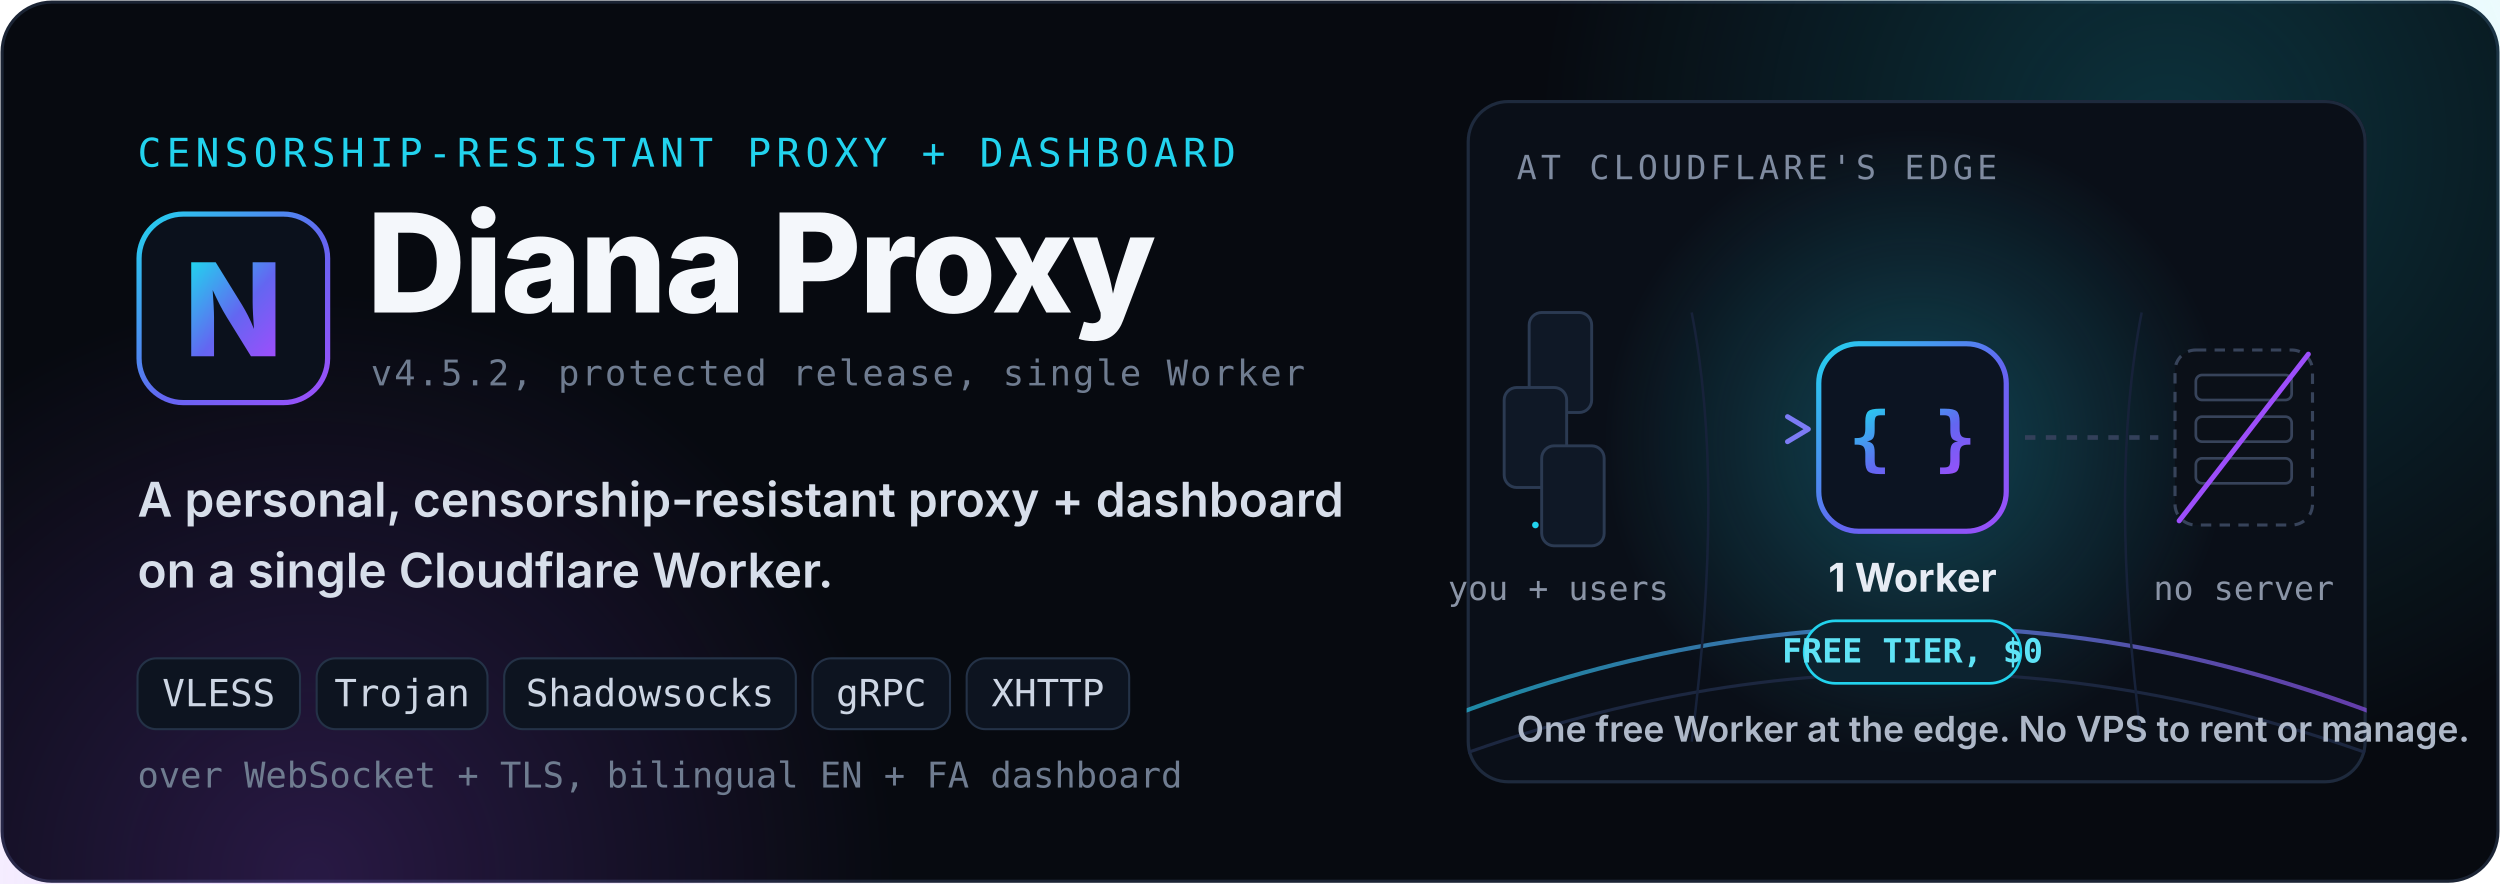
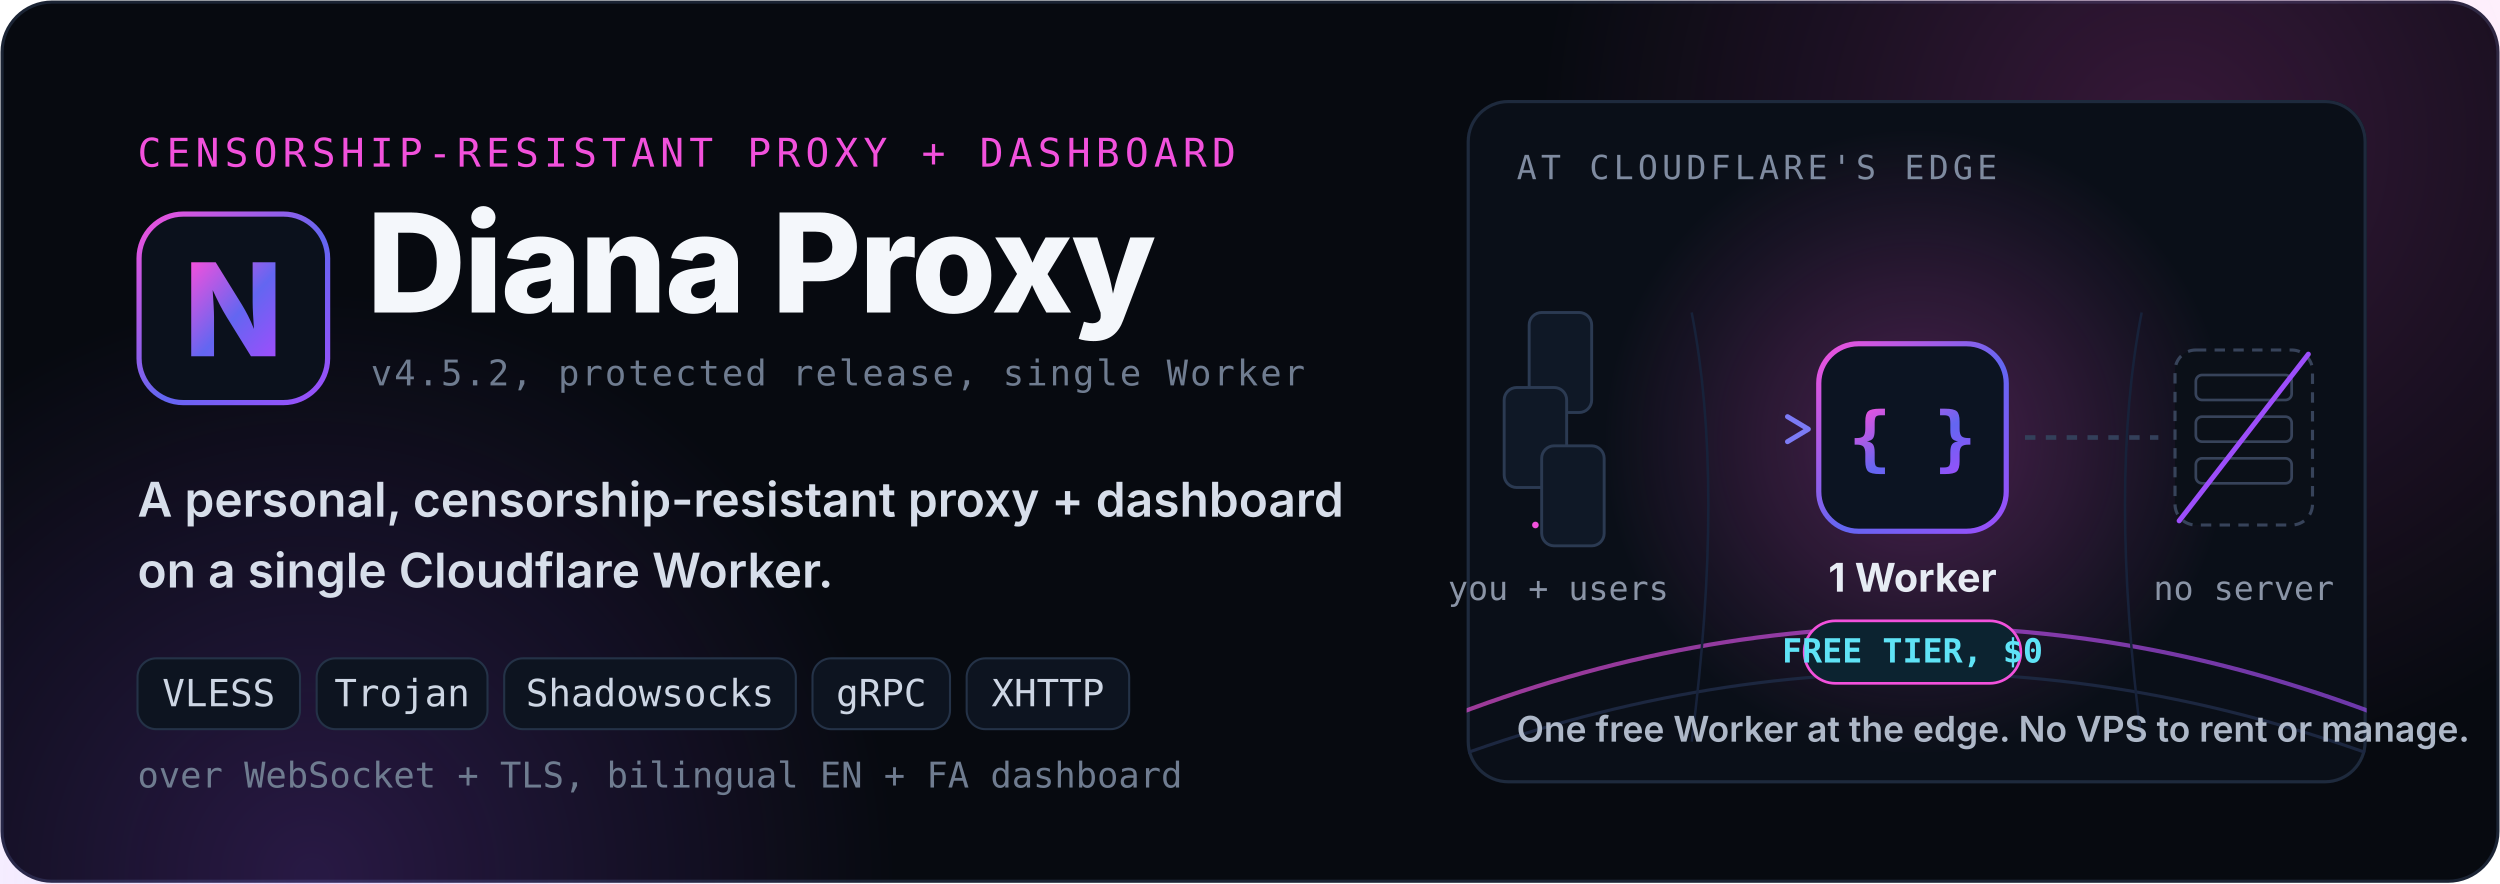
<svg xmlns="http://www.w3.org/2000/svg" width="1200" height="424" viewBox="0 0 1200 424" role="img" aria-labelledby="heroTitle heroDesc">
  <defs>
    <linearGradient id="DianaGrad" x1="0" y1="0" x2="1" y2="1">
-       <stop offset="0" stop-color="#22d3ee" />
+       <stop offset="0" stop-color="#f251dc" />
      <stop offset="0.55" stop-color="#6366f1" />
      <stop offset="1" stop-color="#9d4efb" />
    </linearGradient>
    <linearGradient id="DianaGradH" x1="0" y1="0" x2="1" y2="0">
-       <stop offset="0" stop-color="#22d3ee" />
+       <stop offset="0" stop-color="#f251dc" />
      <stop offset="1" stop-color="#9d4efb" />
    </linearGradient>
    <radialGradient id="glowTR" cx="0.5" cy="0.5" r="0.5">
-       <stop offset="0" stop-color="#22d3ee" stop-opacity="0.20" />
-       <stop offset="1" stop-color="#22d3ee" stop-opacity="0" />
+       <stop offset="0" stop-color="#f251dc" stop-opacity="0.20" />
+       <stop offset="1" stop-color="#f251dc" stop-opacity="0" />
    </radialGradient>
    <radialGradient id="glowV" cx="0.5" cy="0.5" r="0.5">
      <stop offset="0" stop-color="#9d4efb" stop-opacity="0.22" />
      <stop offset="1" stop-color="#9d4efb" stop-opacity="0" />
    </radialGradient>
    <radialGradient id="nodeGlow" cx="0.5" cy="0.5" r="0.5">
-       <stop offset="0" stop-color="#22d3ee" stop-opacity="0.55" />
-       <stop offset="1" stop-color="#22d3ee" stop-opacity="0" />
+       <stop offset="0" stop-color="#f251dc" stop-opacity="0.55" />
+       <stop offset="1" stop-color="#f251dc" stop-opacity="0" />
    </radialGradient>
    <clipPath id="boardClip">
      <rect x="704" y="48" width="432" height="328" rx="20" />
    </clipPath>
  </defs>
  <rect x="1" y="1" width="1198" height="422" rx="24" fill="#070a10" />
  <rect x="1" y="1" width="1198" height="422" rx="24" fill="none" stroke="#1b2434" stroke-width="1.5" />
  <circle cx="1040" cy="70" r="300" fill="url(#glowTR)" />
  <circle cx="150" cy="420" r="280" fill="url(#glowV)" />
  <g>
-     <text x="66" y="80" font-family="ui-monospace,SFMono-Regular,Menlo,monospace" font-size="19" letter-spacing="2.5" fill="#22d3ee">CENSORSHIP-RESISTANT PROXY + DASHBOARD</text>
+     <text x="66" y="80" font-family="ui-monospace,SFMono-Regular,Menlo,monospace" font-size="19" letter-spacing="2.5" fill="#f251dc">CENSORSHIP-RESISTANT PROXY + DASHBOARD</text>
    <rect x="66" y="102" width="92" height="92" rx="22" fill="#0b111c" />
    <rect x="66.75" y="102.75" width="90.5" height="90.5" rx="21.25" fill="none" stroke="url(#DianaGrad)" stroke-width="2.5" />
    <text x="112" y="171" text-anchor="middle" font-family="-apple-system,BlinkMacSystemFont,Segoe UI,sans-serif" font-size="62" font-weight="800" fill="url(#DianaGrad)">N</text>
    <text x="176" y="150" font-family="-apple-system,BlinkMacSystemFont,Segoe UI,sans-serif" font-size="66" font-weight="800" fill="#f4f7fb" letter-spacing="-1">Diana Proxy</text>
    <text x="178" y="185" font-family="ui-monospace,SFMono-Regular,Menlo,monospace" font-size="17" letter-spacing="1" fill="#6f7c90">v4.5.2, protected release, single Worker</text>
    <text x="66" y="248" font-family="-apple-system,BlinkMacSystemFont,Segoe UI,sans-serif" font-size="23" font-weight="600" fill="#d7deea">A personal, censorship-resistant proxy + dashboard</text>
    <text x="66" y="282" font-family="-apple-system,BlinkMacSystemFont,Segoe UI,sans-serif" font-size="23" font-weight="600" fill="#d7deea">on a single Cloudflare Worker.</text>
    <g font-family="ui-monospace,SFMono-Regular,Menlo,monospace" font-size="18">
      <g>
        <rect x="66" y="316" width="78" height="34" rx="9" fill="#0d1420" stroke="#243247" stroke-width="1" />
        <text x="105" y="339" text-anchor="middle" fill="#cdd6e4">VLESS</text>
      </g>
      <g>
        <rect x="152" y="316" width="82" height="34" rx="9" fill="#0d1420" stroke="#243247" stroke-width="1" />
        <text x="193" y="339" text-anchor="middle" fill="#cdd6e4">Trojan</text>
      </g>
      <g>
        <rect x="242" y="316" width="140" height="34" rx="9" fill="#0d1420" stroke="#243247" stroke-width="1" />
        <text x="312" y="339" text-anchor="middle" fill="#cdd6e4">Shadowsocks</text>
      </g>
      <g>
        <rect x="390" y="316" width="66" height="34" rx="9" fill="#0d1420" stroke="#243247" stroke-width="1" />
        <text x="423" y="339" text-anchor="middle" fill="#cdd6e4">gRPC</text>
      </g>
      <g>
        <rect x="464" y="316" width="78" height="34" rx="9" fill="#0d1420" stroke="#243247" stroke-width="1" />
        <text x="503" y="339" text-anchor="middle" fill="#cdd6e4">XHTTP</text>
      </g>
    </g>
    <text x="66" y="378" font-family="ui-monospace,SFMono-Regular,Menlo,monospace" font-size="17" fill="#6f7c90">over WebSocket + TLS, bilingual EN + FA dashboard</text>
  </g>
  <g>
    <rect x="704" y="48" width="432" height="328" rx="20" fill="#0a0f18" />
    <rect x="704.75" y="48.75" width="430.5" height="326.5" rx="19.25" fill="none" stroke="#1e2a3d" stroke-width="1.5" />
    <g clip-path="url(#boardClip)">
      <circle cx="920" cy="212" r="150" fill="url(#nodeGlow)" opacity="0.5" />
      <path d="M676 352 Q920 250 1164 352" fill="none" stroke="url(#DianaGradH)" stroke-width="2" opacity="0.65" />
      <path d="M676 372 Q920 274 1164 372" fill="none" stroke="#1c2740" stroke-width="1.5" />
      <path d="M812 356 Q828 232 812 150" fill="none" stroke="#17223a" stroke-width="1.2" />
      <path d="M1028 356 Q1012 232 1028 150" fill="none" stroke="#17223a" stroke-width="1.2" />
    </g>
    <text x="728" y="86" font-family="ui-monospace,SFMono-Regular,Menlo,monospace" font-size="16" letter-spacing="2" fill="#7f8ba0">AT CLOUDFLARE'S EDGE</text>
    <g>
      <rect x="734" y="150" width="30" height="48" rx="6" fill="#0f1826" stroke="#2b3a52" stroke-width="1.4" />
      <rect x="722" y="186" width="30" height="48" rx="6" fill="#0f1826" stroke="#2b3a52" stroke-width="1.4" />
      <rect x="740" y="214" width="30" height="48" rx="6" fill="#0f1826" stroke="#2b3a52" stroke-width="1.4" />
-       <circle cx="737" cy="252" r="1.6" fill="#22d3ee" />
+       <circle cx="737" cy="252" r="1.6" fill="#f251dc" />
      <text x="748" y="288" text-anchor="middle" font-family="ui-monospace,SFMono-Regular,Menlo,monospace" font-size="16" fill="#8a94a6">you + users</text>
    </g>
    <path d="M776 206 H864" fill="none" stroke="url(#DianaGradH)" stroke-width="2.4" />
    <path d="M858 200 l10 6 l-10 6" fill="none" stroke="#7c7bf5" stroke-width="2.4" stroke-linecap="round" stroke-linejoin="round" />
    <rect x="872" y="164" width="92" height="92" rx="20" fill="#0c1422" />
    <rect x="873" y="165" width="90" height="90" rx="19" fill="none" stroke="url(#DianaGrad)" stroke-width="2.5" />
    <text x="918" y="222" text-anchor="middle" font-family="ui-monospace,SFMono-Regular,Menlo,monospace" font-size="34" font-weight="700" fill="url(#DianaGrad)">{ }</text>
    <text x="918" y="284" text-anchor="middle" font-family="-apple-system,BlinkMacSystemFont,Segoe UI,sans-serif" font-size="19" font-weight="700" fill="#e7ecf4">1 Worker</text>
    <g>
-       <rect x="866" y="298" width="104" height="30" rx="15" fill="#0c2330" stroke="#22d3ee" stroke-width="1.3" />
+       <rect x="866" y="298" width="104" height="30" rx="15" fill="#0c2330" stroke="#f251dc" stroke-width="1.3" />
      <text x="918" y="318" text-anchor="middle" font-family="ui-monospace,SFMono-Regular,Menlo,monospace" font-size="16" font-weight="700" fill="#5fe3f6">FREE TIER, $0</text>
    </g>
    <path d="M972 210 H1036" fill="none" stroke="#33405a" stroke-width="2.2" stroke-dasharray="5 5" />
    <g>
      <rect x="1044" y="168" width="66" height="84" rx="10" fill="#0b1018" stroke="#37435a" stroke-width="1.5" stroke-dasharray="5 4" />
      <rect x="1054" y="180" width="46" height="12" rx="3" fill="none" stroke="#37435a" stroke-width="1.3" />
      <rect x="1054" y="200" width="46" height="12" rx="3" fill="none" stroke="#37435a" stroke-width="1.3" />
      <rect x="1054" y="220" width="46" height="12" rx="3" fill="none" stroke="#37435a" stroke-width="1.3" />
      <path d="M1046 250 L1108 170" stroke="#9d4efb" stroke-width="2.4" stroke-linecap="round" />
      <text x="1077" y="288" text-anchor="middle" font-family="ui-monospace,SFMono-Regular,Menlo,monospace" font-size="16" fill="#8a94a6">no server</text>
    </g>
    <text x="728" y="356" font-family="-apple-system,BlinkMacSystemFont,Segoe UI,sans-serif" font-size="17" font-weight="600" fill="#aeb8c8">One free Worker at the edge. No VPS to rent or manage.</text>
  </g>
</svg>
